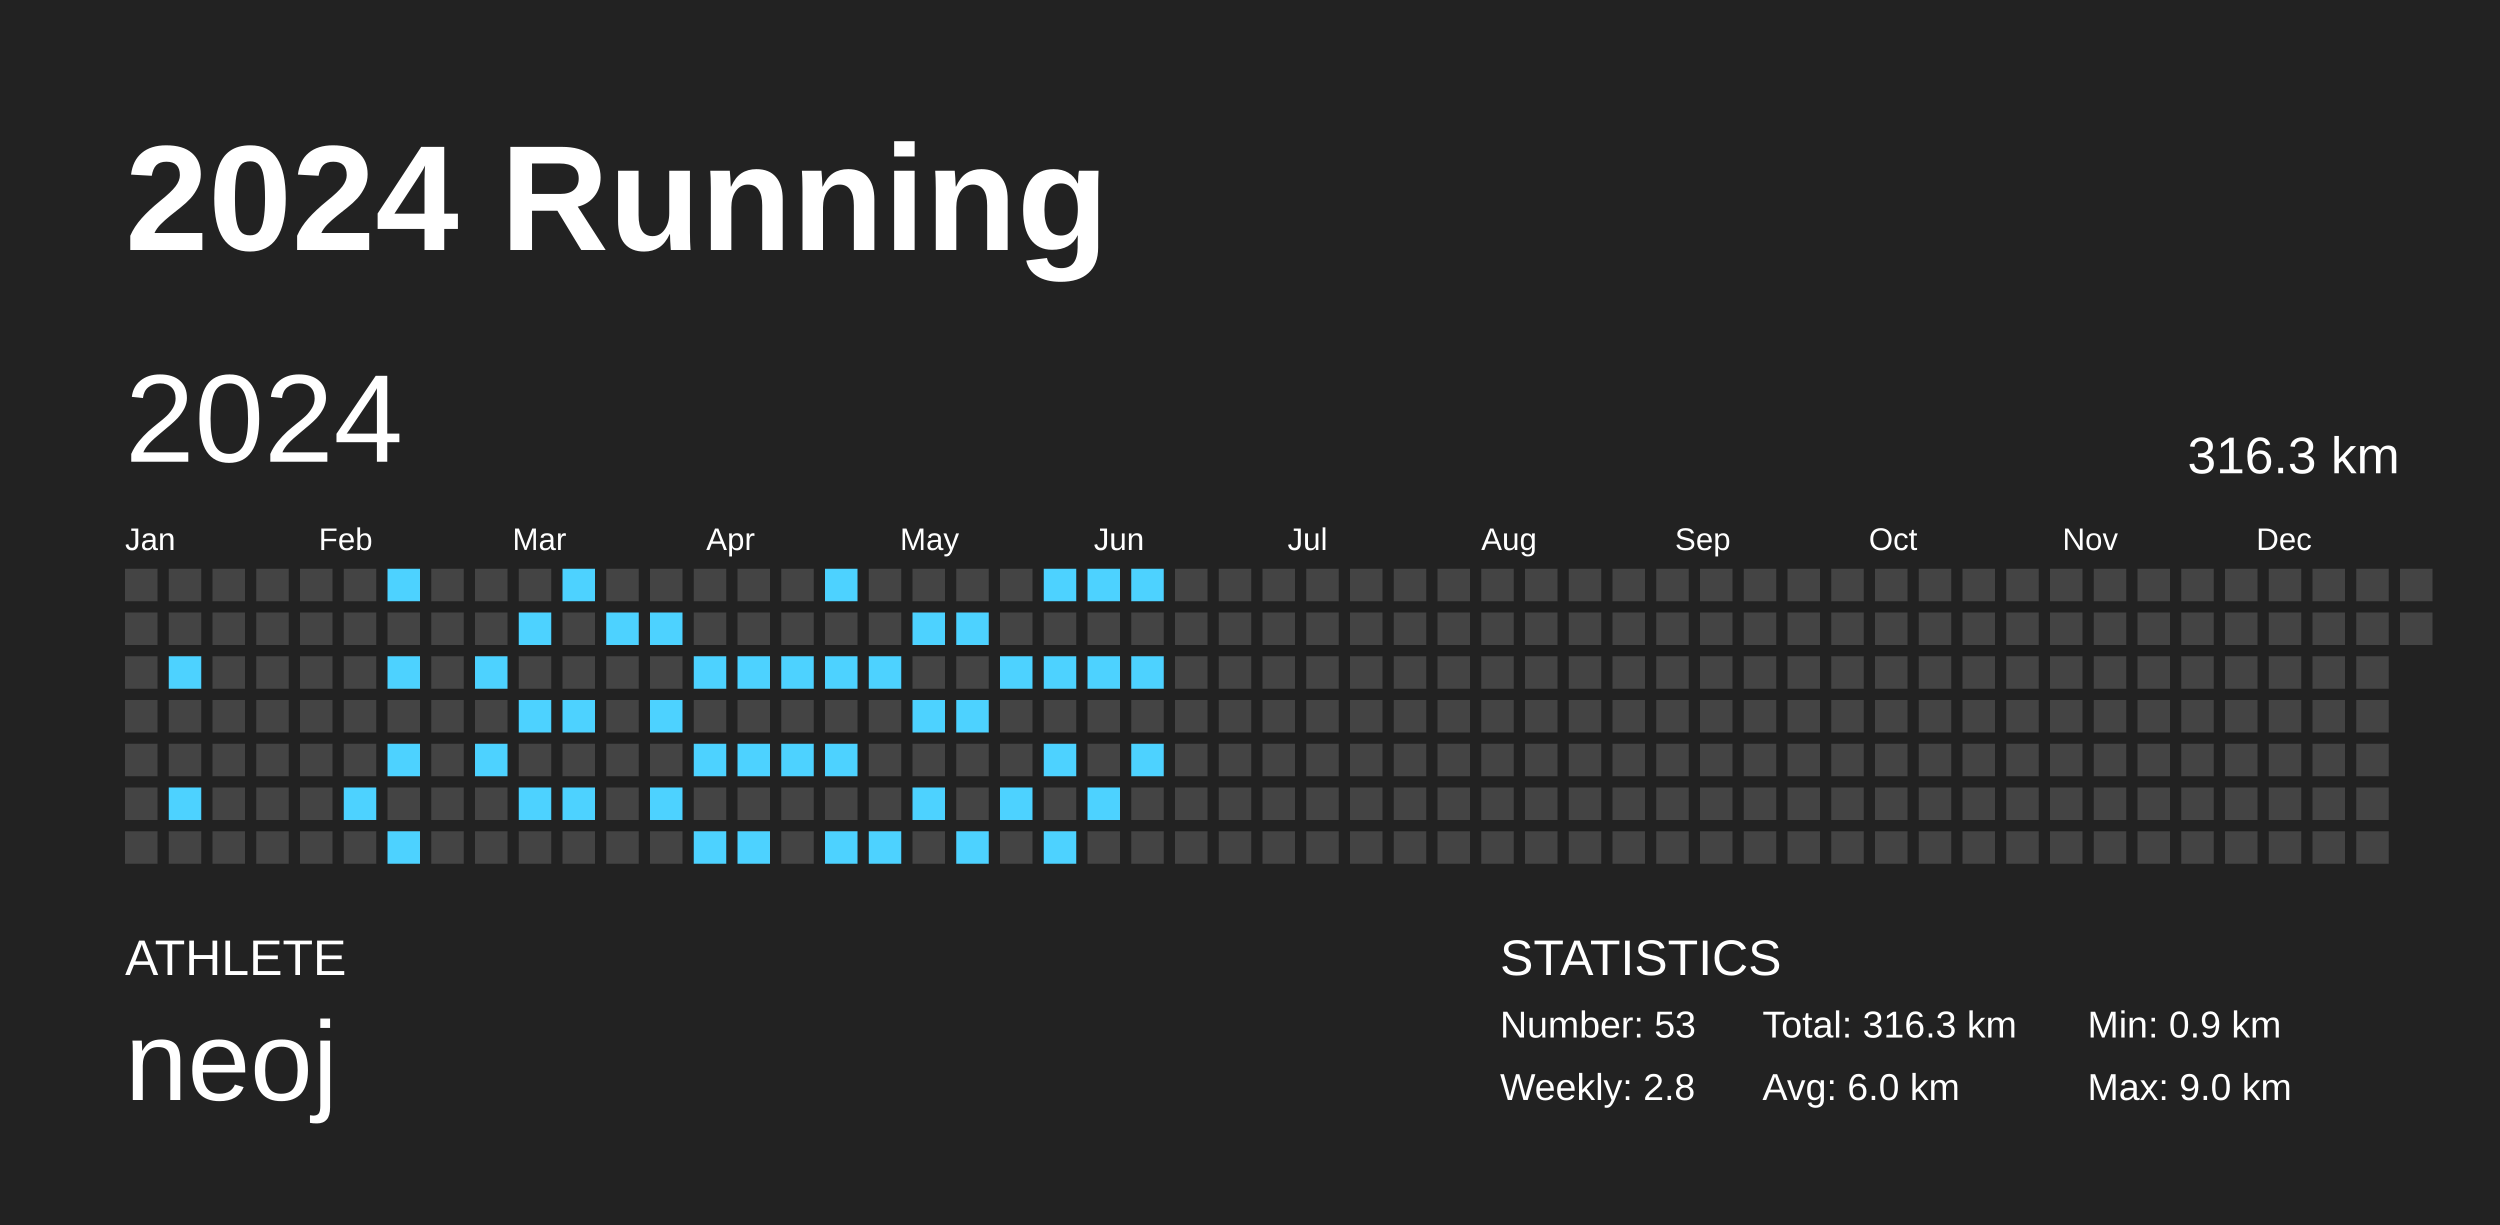
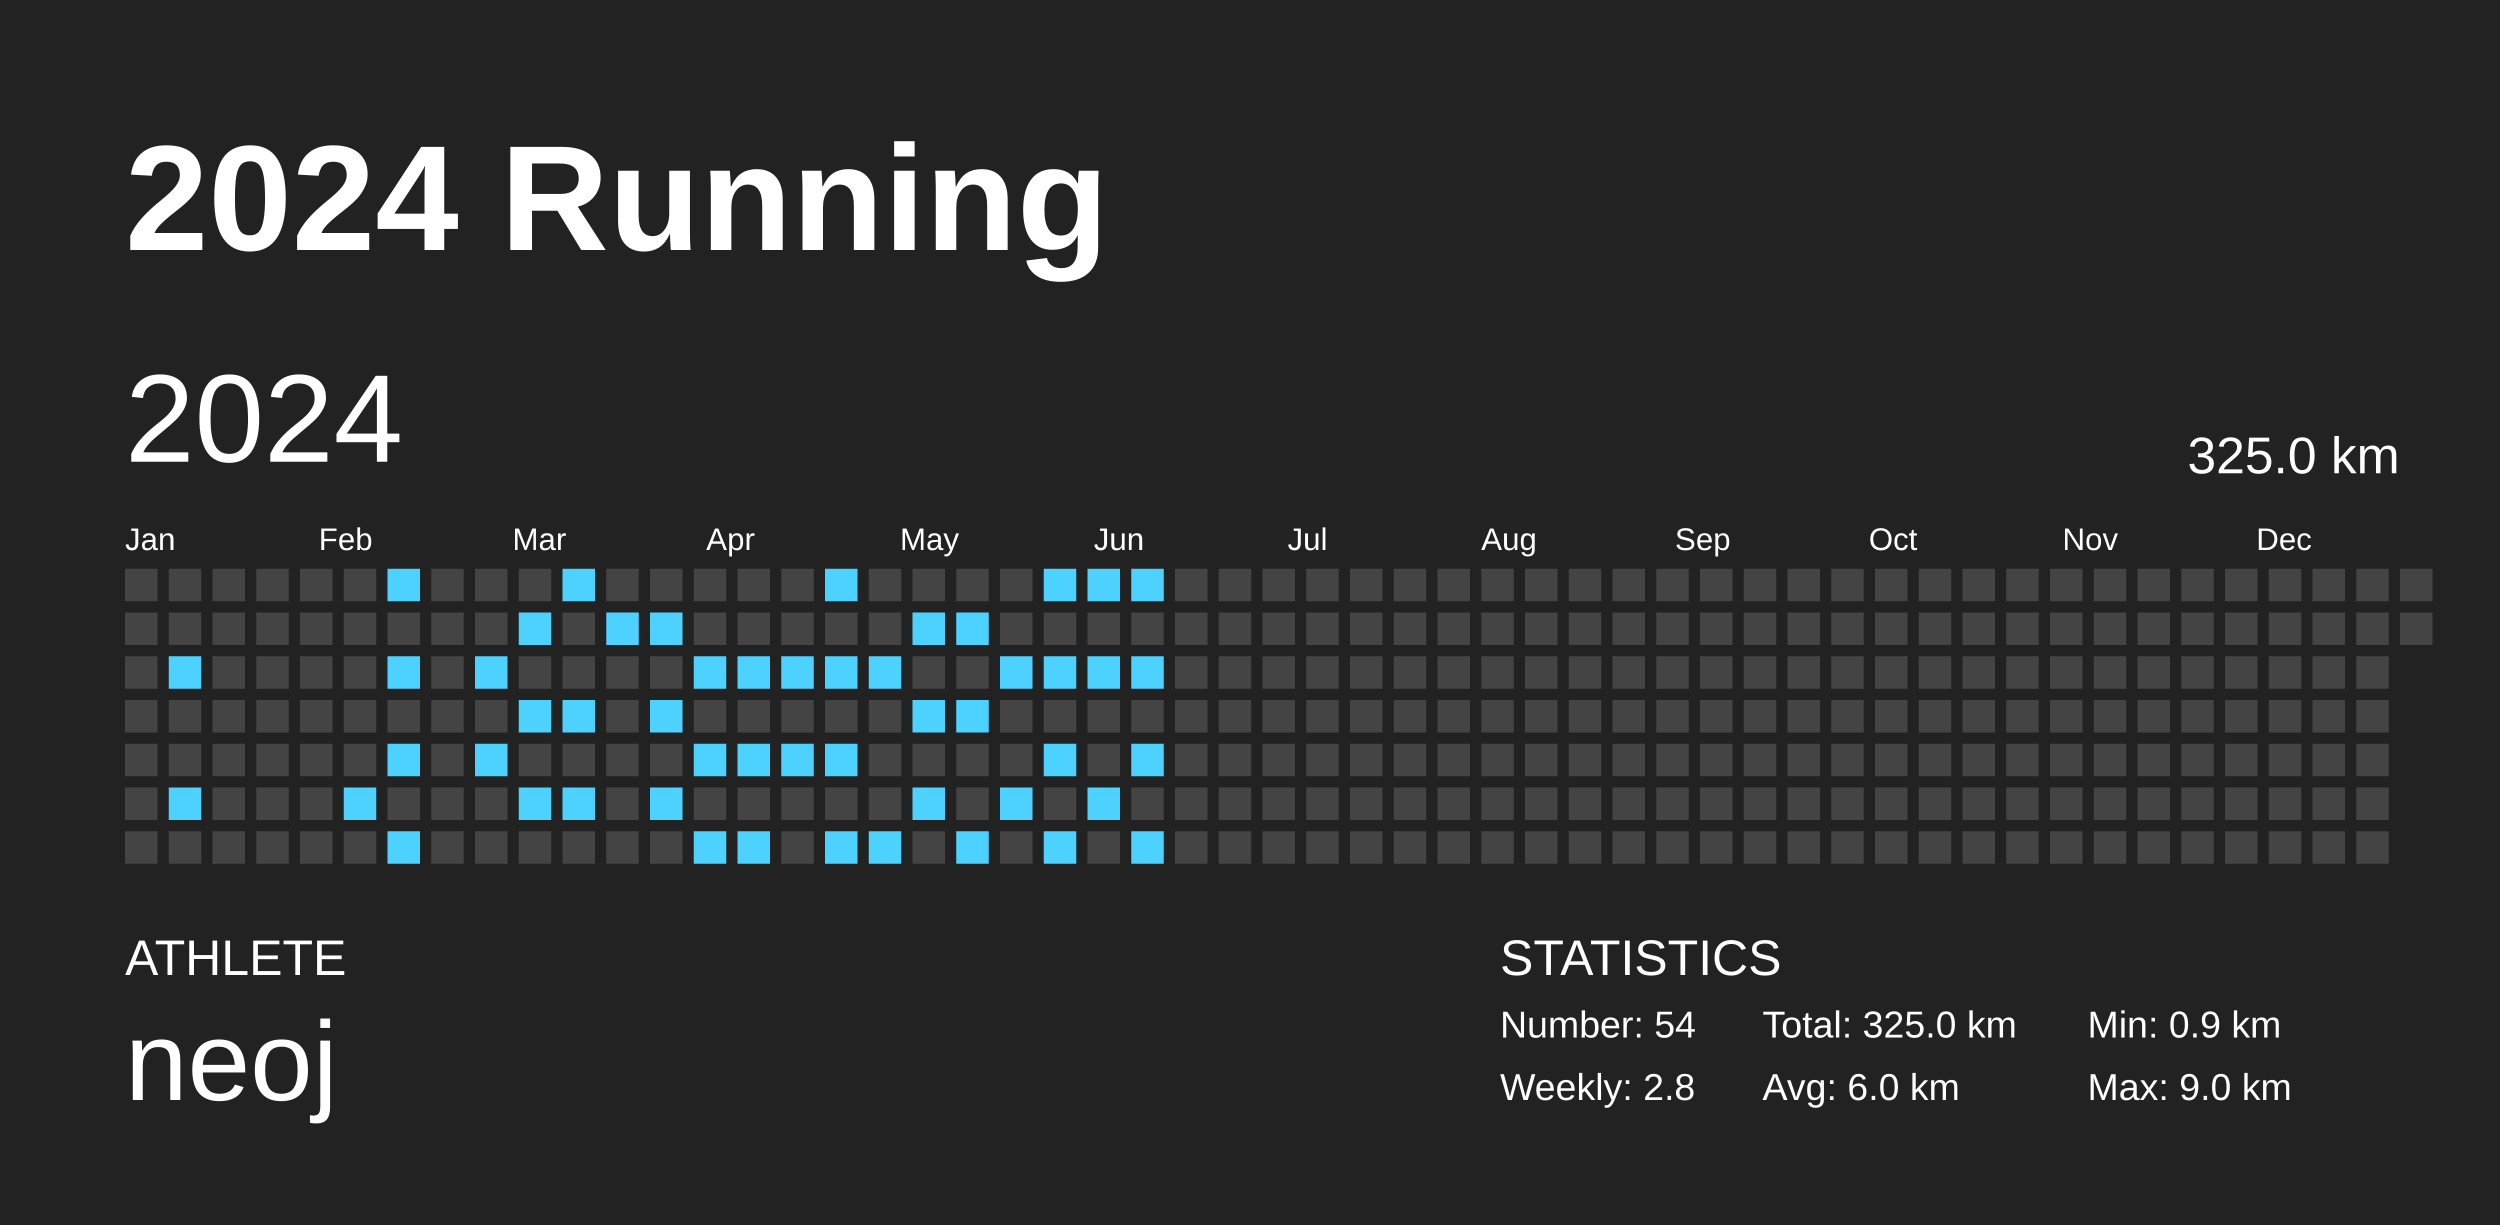
<svg xmlns="http://www.w3.org/2000/svg" baseProfile="full" height="98mm" version="1.1" viewBox="0,0,200,98" width="200mm">
  <defs />
  <rect fill="#222222" height="98" width="200" x="0" y="0" />
  <text fill="#FFFFFF" style="font-size:12px; font-family:Arial; font-weight:bold;" x="10" y="20">2024 Running</text>
  <text fill="#FFFFFF" style="font-size:4px; font-family:Arial" x="10" y="78">ATHLETE</text>
  <text fill="#FFFFFF" style="font-size:9px; font-family:Arial" x="10" y="88">neoj</text>
  <text fill="#FFFFFF" style="font-size:4px; font-family:Arial" x="120" y="78">STATISTICS</text>
-   <text fill="#FFFFFF" style="font-size:3px; font-family:Arial" x="120" y="83">Number: 53</text>
+   <text fill="#FFFFFF" style="font-size:3px; font-family:Arial" x="120" y="83">Number: 54</text>
  <text fill="#FFFFFF" style="font-size:3px; font-family:Arial" x="120" y="88">Weekly: 2.8</text>
-   <text fill="#FFFFFF" style="font-size:3px; font-family:Arial" x="141" y="83">Total: 316.3 km</text>
+   <text fill="#FFFFFF" style="font-size:3px; font-family:Arial" x="141" y="83">Total: 325.0 km</text>
  <text fill="#FFFFFF" style="font-size:3px; font-family:Arial" x="141" y="88">Avg: 6.0 km</text>
  <text fill="#FFFFFF" style="font-size:3px; font-family:Arial" x="167" y="83">Min: 0.9 km</text>
  <text fill="#FFFFFF" style="font-size:3px; font-family:Arial" x="167" y="88">Max: 9.0 km</text>
  <text dominant-baseline="hanging" fill="#FFFFFF" style="font-size:10.0px; font-family:Arial;" x="10" y="30">2024</text>
-   <text dominant-baseline="hanging" fill="#FFFFFF" style="font-size:4.125px; font-family:Arial;" x="175" y="35">316.3 km</text>
+   <text dominant-baseline="hanging" fill="#FFFFFF" style="font-size:4.125px; font-family:Arial;" x="175" y="35">325.0 km</text>
  <text fill="#FFFFFF" style="font-size:2.5px; font-family:Arial" x="10.0" y="44">Jan</text>
  <text fill="#FFFFFF" style="font-size:2.5px; font-family:Arial" x="25.5" y="44">Feb</text>
  <text fill="#FFFFFF" style="font-size:2.5px; font-family:Arial" x="41.0" y="44">Mar</text>
  <text fill="#FFFFFF" style="font-size:2.5px; font-family:Arial" x="56.5" y="44">Apr</text>
  <text fill="#FFFFFF" style="font-size:2.5px; font-family:Arial" x="72.0" y="44">May</text>
  <text fill="#FFFFFF" style="font-size:2.5px; font-family:Arial" x="87.5" y="44">Jun</text>
  <text fill="#FFFFFF" style="font-size:2.5px; font-family:Arial" x="103.0" y="44">Jul</text>
  <text fill="#FFFFFF" style="font-size:2.5px; font-family:Arial" x="118.5" y="44">Aug</text>
  <text fill="#FFFFFF" style="font-size:2.5px; font-family:Arial" x="134.0" y="44">Sep</text>
  <text fill="#FFFFFF" style="font-size:2.5px; font-family:Arial" x="149.5" y="44">Oct</text>
  <text fill="#FFFFFF" style="font-size:2.5px; font-family:Arial" x="165.0" y="44">Nov</text>
  <text fill="#FFFFFF" style="font-size:2.5px; font-family:Arial" x="180.5" y="44">Dec</text>
  <rect fill="#444444" height="2.6" width="2.6" x="10.0" y="45.5" />
  <rect fill="#444444" height="2.6" width="2.6" x="10.0" y="49.0" />
  <rect fill="#444444" height="2.6" width="2.6" x="10.0" y="52.5" />
  <rect fill="#444444" height="2.6" width="2.6" x="10.0" y="56.0" />
  <rect fill="#444444" height="2.6" width="2.6" x="10.0" y="59.5" />
  <rect fill="#444444" height="2.6" width="2.6" x="10.0" y="63.0" />
  <rect fill="#444444" height="2.6" width="2.6" x="10.0" y="66.5" />
  <rect fill="#444444" height="2.6" width="2.6" x="13.5" y="45.5" />
  <rect fill="#444444" height="2.6" width="2.6" x="13.5" y="49.0" />
  <rect fill="#4dd2ff" height="2.6" width="2.6" x="13.5" y="52.5" />
  <rect fill="#444444" height="2.6" width="2.6" x="13.5" y="56.0" />
  <rect fill="#444444" height="2.6" width="2.6" x="13.5" y="59.5" />
  <rect fill="#4dd2ff" height="2.6" width="2.6" x="13.5" y="63.0" />
  <rect fill="#444444" height="2.6" width="2.6" x="13.5" y="66.5" />
  <rect fill="#444444" height="2.6" width="2.6" x="17.0" y="45.5" />
  <rect fill="#444444" height="2.6" width="2.6" x="17.0" y="49.0" />
  <rect fill="#444444" height="2.6" width="2.6" x="17.0" y="52.5" />
  <rect fill="#444444" height="2.6" width="2.6" x="17.0" y="56.0" />
  <rect fill="#444444" height="2.6" width="2.6" x="17.0" y="59.5" />
  <rect fill="#444444" height="2.6" width="2.6" x="17.0" y="63.0" />
  <rect fill="#444444" height="2.6" width="2.6" x="17.0" y="66.5" />
  <rect fill="#444444" height="2.6" width="2.6" x="20.5" y="45.5" />
  <rect fill="#444444" height="2.6" width="2.6" x="20.5" y="49.0" />
  <rect fill="#444444" height="2.6" width="2.6" x="20.5" y="52.5" />
  <rect fill="#444444" height="2.6" width="2.6" x="20.5" y="56.0" />
  <rect fill="#444444" height="2.6" width="2.6" x="20.5" y="59.5" />
  <rect fill="#444444" height="2.6" width="2.6" x="20.5" y="63.0" />
  <rect fill="#444444" height="2.6" width="2.6" x="20.5" y="66.5" />
  <rect fill="#444444" height="2.6" width="2.6" x="24.0" y="45.5" />
  <rect fill="#444444" height="2.6" width="2.6" x="24.0" y="49.0" />
  <rect fill="#444444" height="2.6" width="2.6" x="24.0" y="52.5" />
  <rect fill="#444444" height="2.6" width="2.6" x="24.0" y="56.0" />
  <rect fill="#444444" height="2.6" width="2.6" x="24.0" y="59.5" />
  <rect fill="#444444" height="2.6" width="2.6" x="24.0" y="63.0" />
  <rect fill="#444444" height="2.6" width="2.6" x="24.0" y="66.5" />
  <rect fill="#444444" height="2.6" width="2.6" x="27.5" y="45.5" />
  <rect fill="#444444" height="2.6" width="2.6" x="27.5" y="49.0" />
  <rect fill="#444444" height="2.6" width="2.6" x="27.5" y="52.5" />
  <rect fill="#444444" height="2.6" width="2.6" x="27.5" y="56.0" />
  <rect fill="#444444" height="2.6" width="2.6" x="27.5" y="59.5" />
  <rect fill="#4dd2ff" height="2.6" width="2.6" x="27.5" y="63.0" />
  <rect fill="#444444" height="2.6" width="2.6" x="27.5" y="66.5" />
  <rect fill="#4dd2ff" height="2.6" width="2.6" x="31.0" y="45.5" />
  <rect fill="#444444" height="2.6" width="2.6" x="31.0" y="49.0" />
  <rect fill="#4dd2ff" height="2.6" width="2.6" x="31.0" y="52.5" />
  <rect fill="#444444" height="2.6" width="2.6" x="31.0" y="56.0" />
  <rect fill="#4dd2ff" height="2.6" width="2.6" x="31.0" y="59.5" />
  <rect fill="#444444" height="2.6" width="2.6" x="31.0" y="63.0" />
  <rect fill="#4dd2ff" height="2.6" width="2.6" x="31.0" y="66.5" />
  <rect fill="#444444" height="2.6" width="2.6" x="34.5" y="45.5" />
  <rect fill="#444444" height="2.6" width="2.6" x="34.5" y="49.0" />
  <rect fill="#444444" height="2.6" width="2.6" x="34.5" y="52.5" />
  <rect fill="#444444" height="2.6" width="2.6" x="34.5" y="56.0" />
  <rect fill="#444444" height="2.6" width="2.6" x="34.5" y="59.5" />
  <rect fill="#444444" height="2.6" width="2.6" x="34.5" y="63.0" />
  <rect fill="#444444" height="2.6" width="2.6" x="34.5" y="66.5" />
  <rect fill="#444444" height="2.6" width="2.6" x="38.0" y="45.5" />
  <rect fill="#444444" height="2.6" width="2.6" x="38.0" y="49.0" />
  <rect fill="#4dd2ff" height="2.6" width="2.6" x="38.0" y="52.5" />
  <rect fill="#444444" height="2.6" width="2.6" x="38.0" y="56.0" />
  <rect fill="#4dd2ff" height="2.6" width="2.6" x="38.0" y="59.5" />
  <rect fill="#444444" height="2.6" width="2.6" x="38.0" y="63.0" />
  <rect fill="#444444" height="2.6" width="2.6" x="38.0" y="66.5" />
  <rect fill="#444444" height="2.6" width="2.6" x="41.5" y="45.5" />
  <rect fill="#4dd2ff" height="2.6" width="2.6" x="41.5" y="49.0" />
  <rect fill="#444444" height="2.6" width="2.6" x="41.5" y="52.5" />
  <rect fill="#4dd2ff" height="2.6" width="2.6" x="41.5" y="56.0" />
  <rect fill="#444444" height="2.6" width="2.6" x="41.5" y="59.5" />
  <rect fill="#4dd2ff" height="2.6" width="2.6" x="41.5" y="63.0" />
  <rect fill="#444444" height="2.6" width="2.6" x="41.5" y="66.5" />
  <rect fill="#4dd2ff" height="2.6" width="2.6" x="45.0" y="45.5" />
  <rect fill="#444444" height="2.6" width="2.6" x="45.0" y="49.0" />
  <rect fill="#444444" height="2.6" width="2.6" x="45.0" y="52.5" />
  <rect fill="#4dd2ff" height="2.6" width="2.6" x="45.0" y="56.0" />
  <rect fill="#444444" height="2.6" width="2.6" x="45.0" y="59.5" />
  <rect fill="#4dd2ff" height="2.6" width="2.6" x="45.0" y="63.0" />
  <rect fill="#444444" height="2.6" width="2.6" x="45.0" y="66.5" />
  <rect fill="#444444" height="2.6" width="2.6" x="48.5" y="45.5" />
  <rect fill="#4dd2ff" height="2.6" width="2.6" x="48.5" y="49.0" />
  <rect fill="#444444" height="2.6" width="2.6" x="48.5" y="52.5" />
  <rect fill="#444444" height="2.6" width="2.6" x="48.5" y="56.0" />
  <rect fill="#444444" height="2.6" width="2.6" x="48.5" y="59.5" />
  <rect fill="#444444" height="2.6" width="2.6" x="48.5" y="63.0" />
  <rect fill="#444444" height="2.6" width="2.6" x="48.5" y="66.5" />
  <rect fill="#444444" height="2.6" width="2.6" x="52.0" y="45.5" />
  <rect fill="#4dd2ff" height="2.6" width="2.6" x="52.0" y="49.0" />
  <rect fill="#444444" height="2.6" width="2.6" x="52.0" y="52.5" />
  <rect fill="#4dd2ff" height="2.6" width="2.6" x="52.0" y="56.0" />
  <rect fill="#444444" height="2.6" width="2.6" x="52.0" y="59.5" />
  <rect fill="#4dd2ff" height="2.6" width="2.6" x="52.0" y="63.0" />
  <rect fill="#444444" height="2.6" width="2.6" x="52.0" y="66.5" />
  <rect fill="#444444" height="2.6" width="2.6" x="55.5" y="45.5" />
  <rect fill="#444444" height="2.6" width="2.6" x="55.5" y="49.0" />
  <rect fill="#4dd2ff" height="2.6" width="2.6" x="55.5" y="52.5" />
  <rect fill="#444444" height="2.6" width="2.6" x="55.5" y="56.0" />
  <rect fill="#4dd2ff" height="2.6" width="2.6" x="55.5" y="59.5" />
  <rect fill="#444444" height="2.6" width="2.6" x="55.5" y="63.0" />
  <rect fill="#4dd2ff" height="2.6" width="2.6" x="55.5" y="66.5" />
  <rect fill="#444444" height="2.6" width="2.6" x="59.0" y="45.5" />
  <rect fill="#444444" height="2.6" width="2.6" x="59.0" y="49.0" />
  <rect fill="#4dd2ff" height="2.6" width="2.6" x="59.0" y="52.5" />
  <rect fill="#444444" height="2.6" width="2.6" x="59.0" y="56.0" />
  <rect fill="#4dd2ff" height="2.6" width="2.6" x="59.0" y="59.5" />
  <rect fill="#444444" height="2.6" width="2.6" x="59.0" y="63.0" />
  <rect fill="#4dd2ff" height="2.6" width="2.6" x="59.0" y="66.5" />
  <rect fill="#444444" height="2.6" width="2.6" x="62.5" y="45.5" />
  <rect fill="#444444" height="2.6" width="2.6" x="62.5" y="49.0" />
  <rect fill="#4dd2ff" height="2.6" width="2.6" x="62.5" y="52.5" />
  <rect fill="#444444" height="2.6" width="2.6" x="62.5" y="56.0" />
  <rect fill="#4dd2ff" height="2.6" width="2.6" x="62.5" y="59.5" />
  <rect fill="#444444" height="2.6" width="2.6" x="62.5" y="63.0" />
  <rect fill="#444444" height="2.6" width="2.6" x="62.5" y="66.5" />
  <rect fill="#4dd2ff" height="2.6" width="2.6" x="66.0" y="45.5" />
  <rect fill="#444444" height="2.6" width="2.6" x="66.0" y="49.0" />
  <rect fill="#4dd2ff" height="2.6" width="2.6" x="66.0" y="52.5" />
  <rect fill="#444444" height="2.6" width="2.6" x="66.0" y="56.0" />
  <rect fill="#4dd2ff" height="2.6" width="2.6" x="66.0" y="59.5" />
  <rect fill="#444444" height="2.6" width="2.6" x="66.0" y="63.0" />
  <rect fill="#4dd2ff" height="2.6" width="2.6" x="66.0" y="66.5" />
  <rect fill="#444444" height="2.6" width="2.6" x="69.5" y="45.5" />
  <rect fill="#444444" height="2.6" width="2.6" x="69.5" y="49.0" />
  <rect fill="#4dd2ff" height="2.6" width="2.6" x="69.5" y="52.5" />
  <rect fill="#444444" height="2.6" width="2.6" x="69.5" y="56.0" />
  <rect fill="#444444" height="2.6" width="2.6" x="69.5" y="59.5" />
  <rect fill="#444444" height="2.6" width="2.6" x="69.5" y="63.0" />
  <rect fill="#4dd2ff" height="2.6" width="2.6" x="69.5" y="66.5" />
  <rect fill="#444444" height="2.6" width="2.6" x="73.0" y="45.5" />
  <rect fill="#4dd2ff" height="2.6" width="2.6" x="73.0" y="49.0" />
  <rect fill="#444444" height="2.6" width="2.6" x="73.0" y="52.5" />
  <rect fill="#4dd2ff" height="2.6" width="2.6" x="73.0" y="56.0" />
  <rect fill="#444444" height="2.6" width="2.6" x="73.0" y="59.5" />
  <rect fill="#4dd2ff" height="2.6" width="2.6" x="73.0" y="63.0" />
  <rect fill="#444444" height="2.6" width="2.6" x="73.0" y="66.5" />
  <rect fill="#444444" height="2.6" width="2.6" x="76.5" y="45.5" />
  <rect fill="#4dd2ff" height="2.6" width="2.6" x="76.5" y="49.0" />
  <rect fill="#444444" height="2.6" width="2.6" x="76.5" y="52.5" />
  <rect fill="#4dd2ff" height="2.6" width="2.6" x="76.5" y="56.0" />
  <rect fill="#444444" height="2.6" width="2.6" x="76.5" y="59.5" />
  <rect fill="#444444" height="2.6" width="2.6" x="76.5" y="63.0" />
  <rect fill="#4dd2ff" height="2.6" width="2.6" x="76.5" y="66.5" />
  <rect fill="#444444" height="2.6" width="2.6" x="80.0" y="45.5" />
  <rect fill="#444444" height="2.6" width="2.6" x="80.0" y="49.0" />
  <rect fill="#4dd2ff" height="2.6" width="2.6" x="80.0" y="52.5" />
  <rect fill="#444444" height="2.6" width="2.6" x="80.0" y="56.0" />
  <rect fill="#444444" height="2.6" width="2.6" x="80.0" y="59.5" />
  <rect fill="#4dd2ff" height="2.6" width="2.6" x="80.0" y="63.0" />
  <rect fill="#444444" height="2.6" width="2.6" x="80.0" y="66.5" />
  <rect fill="#4dd2ff" height="2.6" width="2.6" x="83.5" y="45.5" />
  <rect fill="#444444" height="2.6" width="2.6" x="83.5" y="49.0" />
  <rect fill="#4dd2ff" height="2.6" width="2.6" x="83.5" y="52.5" />
  <rect fill="#444444" height="2.6" width="2.6" x="83.5" y="56.0" />
  <rect fill="#4dd2ff" height="2.6" width="2.6" x="83.5" y="59.5" />
  <rect fill="#444444" height="2.6" width="2.6" x="83.5" y="63.0" />
  <rect fill="#4dd2ff" height="2.6" width="2.6" x="83.5" y="66.5" />
  <rect fill="#4dd2ff" height="2.6" width="2.6" x="87.0" y="45.5" />
  <rect fill="#444444" height="2.6" width="2.6" x="87.0" y="49.0" />
  <rect fill="#4dd2ff" height="2.6" width="2.6" x="87.0" y="52.5" />
  <rect fill="#444444" height="2.6" width="2.6" x="87.0" y="56.0" />
  <rect fill="#444444" height="2.6" width="2.6" x="87.0" y="59.5" />
  <rect fill="#4dd2ff" height="2.6" width="2.6" x="87.0" y="63.0" />
  <rect fill="#444444" height="2.6" width="2.6" x="87.0" y="66.5" />
  <rect fill="#4dd2ff" height="2.6" width="2.6" x="90.5" y="45.5" />
  <rect fill="#444444" height="2.6" width="2.6" x="90.5" y="49.0" />
  <rect fill="#4dd2ff" height="2.6" width="2.6" x="90.5" y="52.5" />
  <rect fill="#444444" height="2.6" width="2.6" x="90.5" y="56.0" />
  <rect fill="#4dd2ff" height="2.6" width="2.6" x="90.5" y="59.5" />
  <rect fill="#444444" height="2.6" width="2.6" x="90.5" y="63.0" />
-   <rect fill="#444444" height="2.6" width="2.6" x="90.5" y="66.5" />
+   <rect fill="#4dd2ff" height="2.6" width="2.6" x="90.5" y="66.5" />
  <rect fill="#444444" height="2.6" width="2.6" x="94.0" y="45.5" />
  <rect fill="#444444" height="2.6" width="2.6" x="94.0" y="49.0" />
  <rect fill="#444444" height="2.6" width="2.6" x="94.0" y="52.5" />
  <rect fill="#444444" height="2.6" width="2.6" x="94.0" y="56.0" />
  <rect fill="#444444" height="2.6" width="2.6" x="94.0" y="59.5" />
  <rect fill="#444444" height="2.6" width="2.6" x="94.0" y="63.0" />
  <rect fill="#444444" height="2.6" width="2.6" x="94.0" y="66.5" />
  <rect fill="#444444" height="2.6" width="2.6" x="97.5" y="45.5" />
  <rect fill="#444444" height="2.6" width="2.6" x="97.5" y="49.0" />
  <rect fill="#444444" height="2.6" width="2.6" x="97.5" y="52.5" />
  <rect fill="#444444" height="2.6" width="2.6" x="97.5" y="56.0" />
  <rect fill="#444444" height="2.6" width="2.6" x="97.5" y="59.5" />
  <rect fill="#444444" height="2.6" width="2.6" x="97.5" y="63.0" />
  <rect fill="#444444" height="2.6" width="2.6" x="97.5" y="66.5" />
  <rect fill="#444444" height="2.6" width="2.6" x="101.0" y="45.5" />
  <rect fill="#444444" height="2.6" width="2.6" x="101.0" y="49.0" />
  <rect fill="#444444" height="2.6" width="2.6" x="101.0" y="52.5" />
  <rect fill="#444444" height="2.6" width="2.6" x="101.0" y="56.0" />
  <rect fill="#444444" height="2.6" width="2.6" x="101.0" y="59.5" />
  <rect fill="#444444" height="2.6" width="2.6" x="101.0" y="63.0" />
  <rect fill="#444444" height="2.6" width="2.6" x="101.0" y="66.5" />
  <rect fill="#444444" height="2.6" width="2.6" x="104.5" y="45.5" />
  <rect fill="#444444" height="2.6" width="2.6" x="104.5" y="49.0" />
  <rect fill="#444444" height="2.6" width="2.6" x="104.5" y="52.5" />
  <rect fill="#444444" height="2.6" width="2.6" x="104.5" y="56.0" />
  <rect fill="#444444" height="2.6" width="2.6" x="104.5" y="59.5" />
  <rect fill="#444444" height="2.6" width="2.6" x="104.5" y="63.0" />
  <rect fill="#444444" height="2.6" width="2.6" x="104.5" y="66.5" />
  <rect fill="#444444" height="2.6" width="2.6" x="108.0" y="45.5" />
  <rect fill="#444444" height="2.6" width="2.6" x="108.0" y="49.0" />
  <rect fill="#444444" height="2.6" width="2.6" x="108.0" y="52.5" />
  <rect fill="#444444" height="2.6" width="2.6" x="108.0" y="56.0" />
  <rect fill="#444444" height="2.6" width="2.6" x="108.0" y="59.5" />
  <rect fill="#444444" height="2.6" width="2.6" x="108.0" y="63.0" />
  <rect fill="#444444" height="2.6" width="2.6" x="108.0" y="66.5" />
  <rect fill="#444444" height="2.6" width="2.6" x="111.5" y="45.5" />
  <rect fill="#444444" height="2.6" width="2.6" x="111.5" y="49.0" />
  <rect fill="#444444" height="2.6" width="2.6" x="111.5" y="52.5" />
  <rect fill="#444444" height="2.6" width="2.6" x="111.5" y="56.0" />
  <rect fill="#444444" height="2.6" width="2.6" x="111.5" y="59.5" />
  <rect fill="#444444" height="2.6" width="2.6" x="111.5" y="63.0" />
  <rect fill="#444444" height="2.6" width="2.6" x="111.5" y="66.5" />
  <rect fill="#444444" height="2.6" width="2.6" x="115.0" y="45.5" />
  <rect fill="#444444" height="2.6" width="2.6" x="115.0" y="49.0" />
  <rect fill="#444444" height="2.6" width="2.6" x="115.0" y="52.5" />
  <rect fill="#444444" height="2.6" width="2.6" x="115.0" y="56.0" />
  <rect fill="#444444" height="2.6" width="2.6" x="115.0" y="59.5" />
  <rect fill="#444444" height="2.6" width="2.6" x="115.0" y="63.0" />
  <rect fill="#444444" height="2.6" width="2.6" x="115.0" y="66.5" />
  <rect fill="#444444" height="2.6" width="2.6" x="118.5" y="45.5" />
  <rect fill="#444444" height="2.6" width="2.6" x="118.5" y="49.0" />
  <rect fill="#444444" height="2.6" width="2.6" x="118.5" y="52.5" />
  <rect fill="#444444" height="2.6" width="2.6" x="118.5" y="56.0" />
  <rect fill="#444444" height="2.6" width="2.6" x="118.5" y="59.5" />
  <rect fill="#444444" height="2.6" width="2.6" x="118.5" y="63.0" />
  <rect fill="#444444" height="2.6" width="2.6" x="118.5" y="66.5" />
  <rect fill="#444444" height="2.6" width="2.6" x="122.0" y="45.5" />
  <rect fill="#444444" height="2.6" width="2.6" x="122.0" y="49.0" />
  <rect fill="#444444" height="2.6" width="2.6" x="122.0" y="52.5" />
  <rect fill="#444444" height="2.6" width="2.6" x="122.0" y="56.0" />
  <rect fill="#444444" height="2.6" width="2.6" x="122.0" y="59.5" />
  <rect fill="#444444" height="2.6" width="2.6" x="122.0" y="63.0" />
  <rect fill="#444444" height="2.6" width="2.6" x="122.0" y="66.5" />
  <rect fill="#444444" height="2.6" width="2.6" x="125.5" y="45.5" />
  <rect fill="#444444" height="2.6" width="2.6" x="125.5" y="49.0" />
  <rect fill="#444444" height="2.6" width="2.6" x="125.5" y="52.5" />
  <rect fill="#444444" height="2.6" width="2.6" x="125.5" y="56.0" />
  <rect fill="#444444" height="2.6" width="2.6" x="125.5" y="59.5" />
  <rect fill="#444444" height="2.6" width="2.6" x="125.5" y="63.0" />
  <rect fill="#444444" height="2.6" width="2.6" x="125.5" y="66.5" />
  <rect fill="#444444" height="2.6" width="2.6" x="129.0" y="45.5" />
  <rect fill="#444444" height="2.6" width="2.6" x="129.0" y="49.0" />
  <rect fill="#444444" height="2.6" width="2.6" x="129.0" y="52.5" />
  <rect fill="#444444" height="2.6" width="2.6" x="129.0" y="56.0" />
  <rect fill="#444444" height="2.6" width="2.6" x="129.0" y="59.5" />
  <rect fill="#444444" height="2.6" width="2.6" x="129.0" y="63.0" />
  <rect fill="#444444" height="2.6" width="2.6" x="129.0" y="66.5" />
  <rect fill="#444444" height="2.6" width="2.6" x="132.5" y="45.5" />
  <rect fill="#444444" height="2.6" width="2.6" x="132.5" y="49.0" />
  <rect fill="#444444" height="2.6" width="2.6" x="132.5" y="52.5" />
  <rect fill="#444444" height="2.6" width="2.6" x="132.5" y="56.0" />
  <rect fill="#444444" height="2.6" width="2.6" x="132.5" y="59.5" />
  <rect fill="#444444" height="2.6" width="2.6" x="132.5" y="63.0" />
  <rect fill="#444444" height="2.6" width="2.6" x="132.5" y="66.5" />
  <rect fill="#444444" height="2.6" width="2.6" x="136.0" y="45.5" />
  <rect fill="#444444" height="2.6" width="2.6" x="136.0" y="49.0" />
  <rect fill="#444444" height="2.6" width="2.6" x="136.0" y="52.5" />
  <rect fill="#444444" height="2.6" width="2.6" x="136.0" y="56.0" />
  <rect fill="#444444" height="2.6" width="2.6" x="136.0" y="59.5" />
  <rect fill="#444444" height="2.6" width="2.6" x="136.0" y="63.0" />
  <rect fill="#444444" height="2.6" width="2.6" x="136.0" y="66.5" />
  <rect fill="#444444" height="2.6" width="2.6" x="139.5" y="45.5" />
  <rect fill="#444444" height="2.6" width="2.6" x="139.5" y="49.0" />
  <rect fill="#444444" height="2.6" width="2.6" x="139.5" y="52.5" />
  <rect fill="#444444" height="2.6" width="2.6" x="139.5" y="56.0" />
  <rect fill="#444444" height="2.6" width="2.6" x="139.5" y="59.5" />
  <rect fill="#444444" height="2.6" width="2.6" x="139.5" y="63.0" />
  <rect fill="#444444" height="2.6" width="2.6" x="139.5" y="66.5" />
  <rect fill="#444444" height="2.6" width="2.6" x="143.0" y="45.5" />
  <rect fill="#444444" height="2.6" width="2.6" x="143.0" y="49.0" />
  <rect fill="#444444" height="2.6" width="2.6" x="143.0" y="52.5" />
  <rect fill="#444444" height="2.6" width="2.6" x="143.0" y="56.0" />
  <rect fill="#444444" height="2.6" width="2.6" x="143.0" y="59.5" />
  <rect fill="#444444" height="2.6" width="2.6" x="143.0" y="63.0" />
  <rect fill="#444444" height="2.6" width="2.6" x="143.0" y="66.5" />
  <rect fill="#444444" height="2.6" width="2.6" x="146.5" y="45.5" />
  <rect fill="#444444" height="2.6" width="2.6" x="146.5" y="49.0" />
  <rect fill="#444444" height="2.6" width="2.6" x="146.5" y="52.5" />
  <rect fill="#444444" height="2.6" width="2.6" x="146.5" y="56.0" />
  <rect fill="#444444" height="2.6" width="2.6" x="146.5" y="59.5" />
  <rect fill="#444444" height="2.6" width="2.6" x="146.5" y="63.0" />
  <rect fill="#444444" height="2.6" width="2.6" x="146.5" y="66.5" />
  <rect fill="#444444" height="2.6" width="2.6" x="150.0" y="45.5" />
  <rect fill="#444444" height="2.6" width="2.6" x="150.0" y="49.0" />
  <rect fill="#444444" height="2.6" width="2.6" x="150.0" y="52.5" />
  <rect fill="#444444" height="2.6" width="2.6" x="150.0" y="56.0" />
  <rect fill="#444444" height="2.6" width="2.6" x="150.0" y="59.5" />
  <rect fill="#444444" height="2.6" width="2.6" x="150.0" y="63.0" />
  <rect fill="#444444" height="2.6" width="2.6" x="150.0" y="66.5" />
  <rect fill="#444444" height="2.6" width="2.6" x="153.5" y="45.5" />
  <rect fill="#444444" height="2.6" width="2.6" x="153.5" y="49.0" />
  <rect fill="#444444" height="2.6" width="2.6" x="153.5" y="52.5" />
  <rect fill="#444444" height="2.6" width="2.6" x="153.5" y="56.0" />
  <rect fill="#444444" height="2.6" width="2.6" x="153.5" y="59.5" />
  <rect fill="#444444" height="2.6" width="2.6" x="153.5" y="63.0" />
  <rect fill="#444444" height="2.6" width="2.6" x="153.5" y="66.5" />
  <rect fill="#444444" height="2.6" width="2.6" x="157.0" y="45.5" />
  <rect fill="#444444" height="2.6" width="2.6" x="157.0" y="49.0" />
  <rect fill="#444444" height="2.6" width="2.6" x="157.0" y="52.5" />
  <rect fill="#444444" height="2.6" width="2.6" x="157.0" y="56.0" />
  <rect fill="#444444" height="2.6" width="2.6" x="157.0" y="59.5" />
  <rect fill="#444444" height="2.6" width="2.6" x="157.0" y="63.0" />
  <rect fill="#444444" height="2.6" width="2.6" x="157.0" y="66.5" />
  <rect fill="#444444" height="2.6" width="2.6" x="160.5" y="45.5" />
  <rect fill="#444444" height="2.6" width="2.6" x="160.5" y="49.0" />
  <rect fill="#444444" height="2.6" width="2.6" x="160.5" y="52.5" />
  <rect fill="#444444" height="2.6" width="2.6" x="160.5" y="56.0" />
  <rect fill="#444444" height="2.6" width="2.6" x="160.5" y="59.5" />
  <rect fill="#444444" height="2.6" width="2.6" x="160.5" y="63.0" />
  <rect fill="#444444" height="2.6" width="2.6" x="160.5" y="66.5" />
  <rect fill="#444444" height="2.6" width="2.6" x="164.0" y="45.5" />
  <rect fill="#444444" height="2.6" width="2.6" x="164.0" y="49.0" />
  <rect fill="#444444" height="2.6" width="2.6" x="164.0" y="52.5" />
  <rect fill="#444444" height="2.6" width="2.6" x="164.0" y="56.0" />
  <rect fill="#444444" height="2.6" width="2.6" x="164.0" y="59.5" />
  <rect fill="#444444" height="2.6" width="2.6" x="164.0" y="63.0" />
  <rect fill="#444444" height="2.6" width="2.6" x="164.0" y="66.5" />
  <rect fill="#444444" height="2.6" width="2.6" x="167.5" y="45.5" />
  <rect fill="#444444" height="2.6" width="2.6" x="167.5" y="49.0" />
  <rect fill="#444444" height="2.6" width="2.6" x="167.5" y="52.5" />
  <rect fill="#444444" height="2.6" width="2.6" x="167.5" y="56.0" />
  <rect fill="#444444" height="2.6" width="2.6" x="167.5" y="59.5" />
  <rect fill="#444444" height="2.6" width="2.6" x="167.5" y="63.0" />
  <rect fill="#444444" height="2.6" width="2.6" x="167.5" y="66.5" />
  <rect fill="#444444" height="2.6" width="2.6" x="171.0" y="45.5" />
  <rect fill="#444444" height="2.6" width="2.6" x="171.0" y="49.0" />
  <rect fill="#444444" height="2.6" width="2.6" x="171.0" y="52.5" />
  <rect fill="#444444" height="2.6" width="2.6" x="171.0" y="56.0" />
  <rect fill="#444444" height="2.6" width="2.6" x="171.0" y="59.5" />
  <rect fill="#444444" height="2.6" width="2.6" x="171.0" y="63.0" />
  <rect fill="#444444" height="2.6" width="2.6" x="171.0" y="66.5" />
  <rect fill="#444444" height="2.6" width="2.6" x="174.5" y="45.5" />
  <rect fill="#444444" height="2.6" width="2.6" x="174.5" y="49.0" />
  <rect fill="#444444" height="2.6" width="2.6" x="174.5" y="52.5" />
  <rect fill="#444444" height="2.6" width="2.6" x="174.5" y="56.0" />
  <rect fill="#444444" height="2.6" width="2.6" x="174.5" y="59.5" />
  <rect fill="#444444" height="2.6" width="2.6" x="174.5" y="63.0" />
  <rect fill="#444444" height="2.6" width="2.6" x="174.5" y="66.5" />
  <rect fill="#444444" height="2.6" width="2.6" x="178.0" y="45.5" />
  <rect fill="#444444" height="2.6" width="2.6" x="178.0" y="49.0" />
  <rect fill="#444444" height="2.6" width="2.6" x="178.0" y="52.5" />
  <rect fill="#444444" height="2.6" width="2.6" x="178.0" y="56.0" />
  <rect fill="#444444" height="2.6" width="2.6" x="178.0" y="59.5" />
  <rect fill="#444444" height="2.6" width="2.6" x="178.0" y="63.0" />
  <rect fill="#444444" height="2.6" width="2.6" x="178.0" y="66.5" />
  <rect fill="#444444" height="2.6" width="2.6" x="181.5" y="45.5" />
  <rect fill="#444444" height="2.6" width="2.6" x="181.5" y="49.0" />
  <rect fill="#444444" height="2.6" width="2.6" x="181.5" y="52.5" />
  <rect fill="#444444" height="2.6" width="2.6" x="181.5" y="56.0" />
  <rect fill="#444444" height="2.6" width="2.6" x="181.5" y="59.5" />
  <rect fill="#444444" height="2.6" width="2.6" x="181.5" y="63.0" />
  <rect fill="#444444" height="2.6" width="2.6" x="181.5" y="66.5" />
  <rect fill="#444444" height="2.6" width="2.6" x="185.0" y="45.5" />
  <rect fill="#444444" height="2.6" width="2.6" x="185.0" y="49.0" />
  <rect fill="#444444" height="2.6" width="2.6" x="185.0" y="52.5" />
  <rect fill="#444444" height="2.6" width="2.6" x="185.0" y="56.0" />
  <rect fill="#444444" height="2.6" width="2.6" x="185.0" y="59.5" />
  <rect fill="#444444" height="2.6" width="2.6" x="185.0" y="63.0" />
  <rect fill="#444444" height="2.6" width="2.6" x="185.0" y="66.5" />
  <rect fill="#444444" height="2.6" width="2.6" x="188.5" y="45.5" />
  <rect fill="#444444" height="2.6" width="2.6" x="188.5" y="49.0" />
  <rect fill="#444444" height="2.6" width="2.6" x="188.5" y="52.5" />
  <rect fill="#444444" height="2.6" width="2.6" x="188.5" y="56.0" />
  <rect fill="#444444" height="2.6" width="2.6" x="188.5" y="59.5" />
  <rect fill="#444444" height="2.6" width="2.6" x="188.5" y="63.0" />
  <rect fill="#444444" height="2.6" width="2.6" x="188.5" y="66.5" />
  <rect fill="#444444" height="2.6" width="2.6" x="192.0" y="45.5" />
  <rect fill="#444444" height="2.6" width="2.6" x="192.0" y="49.0" />
</svg>
